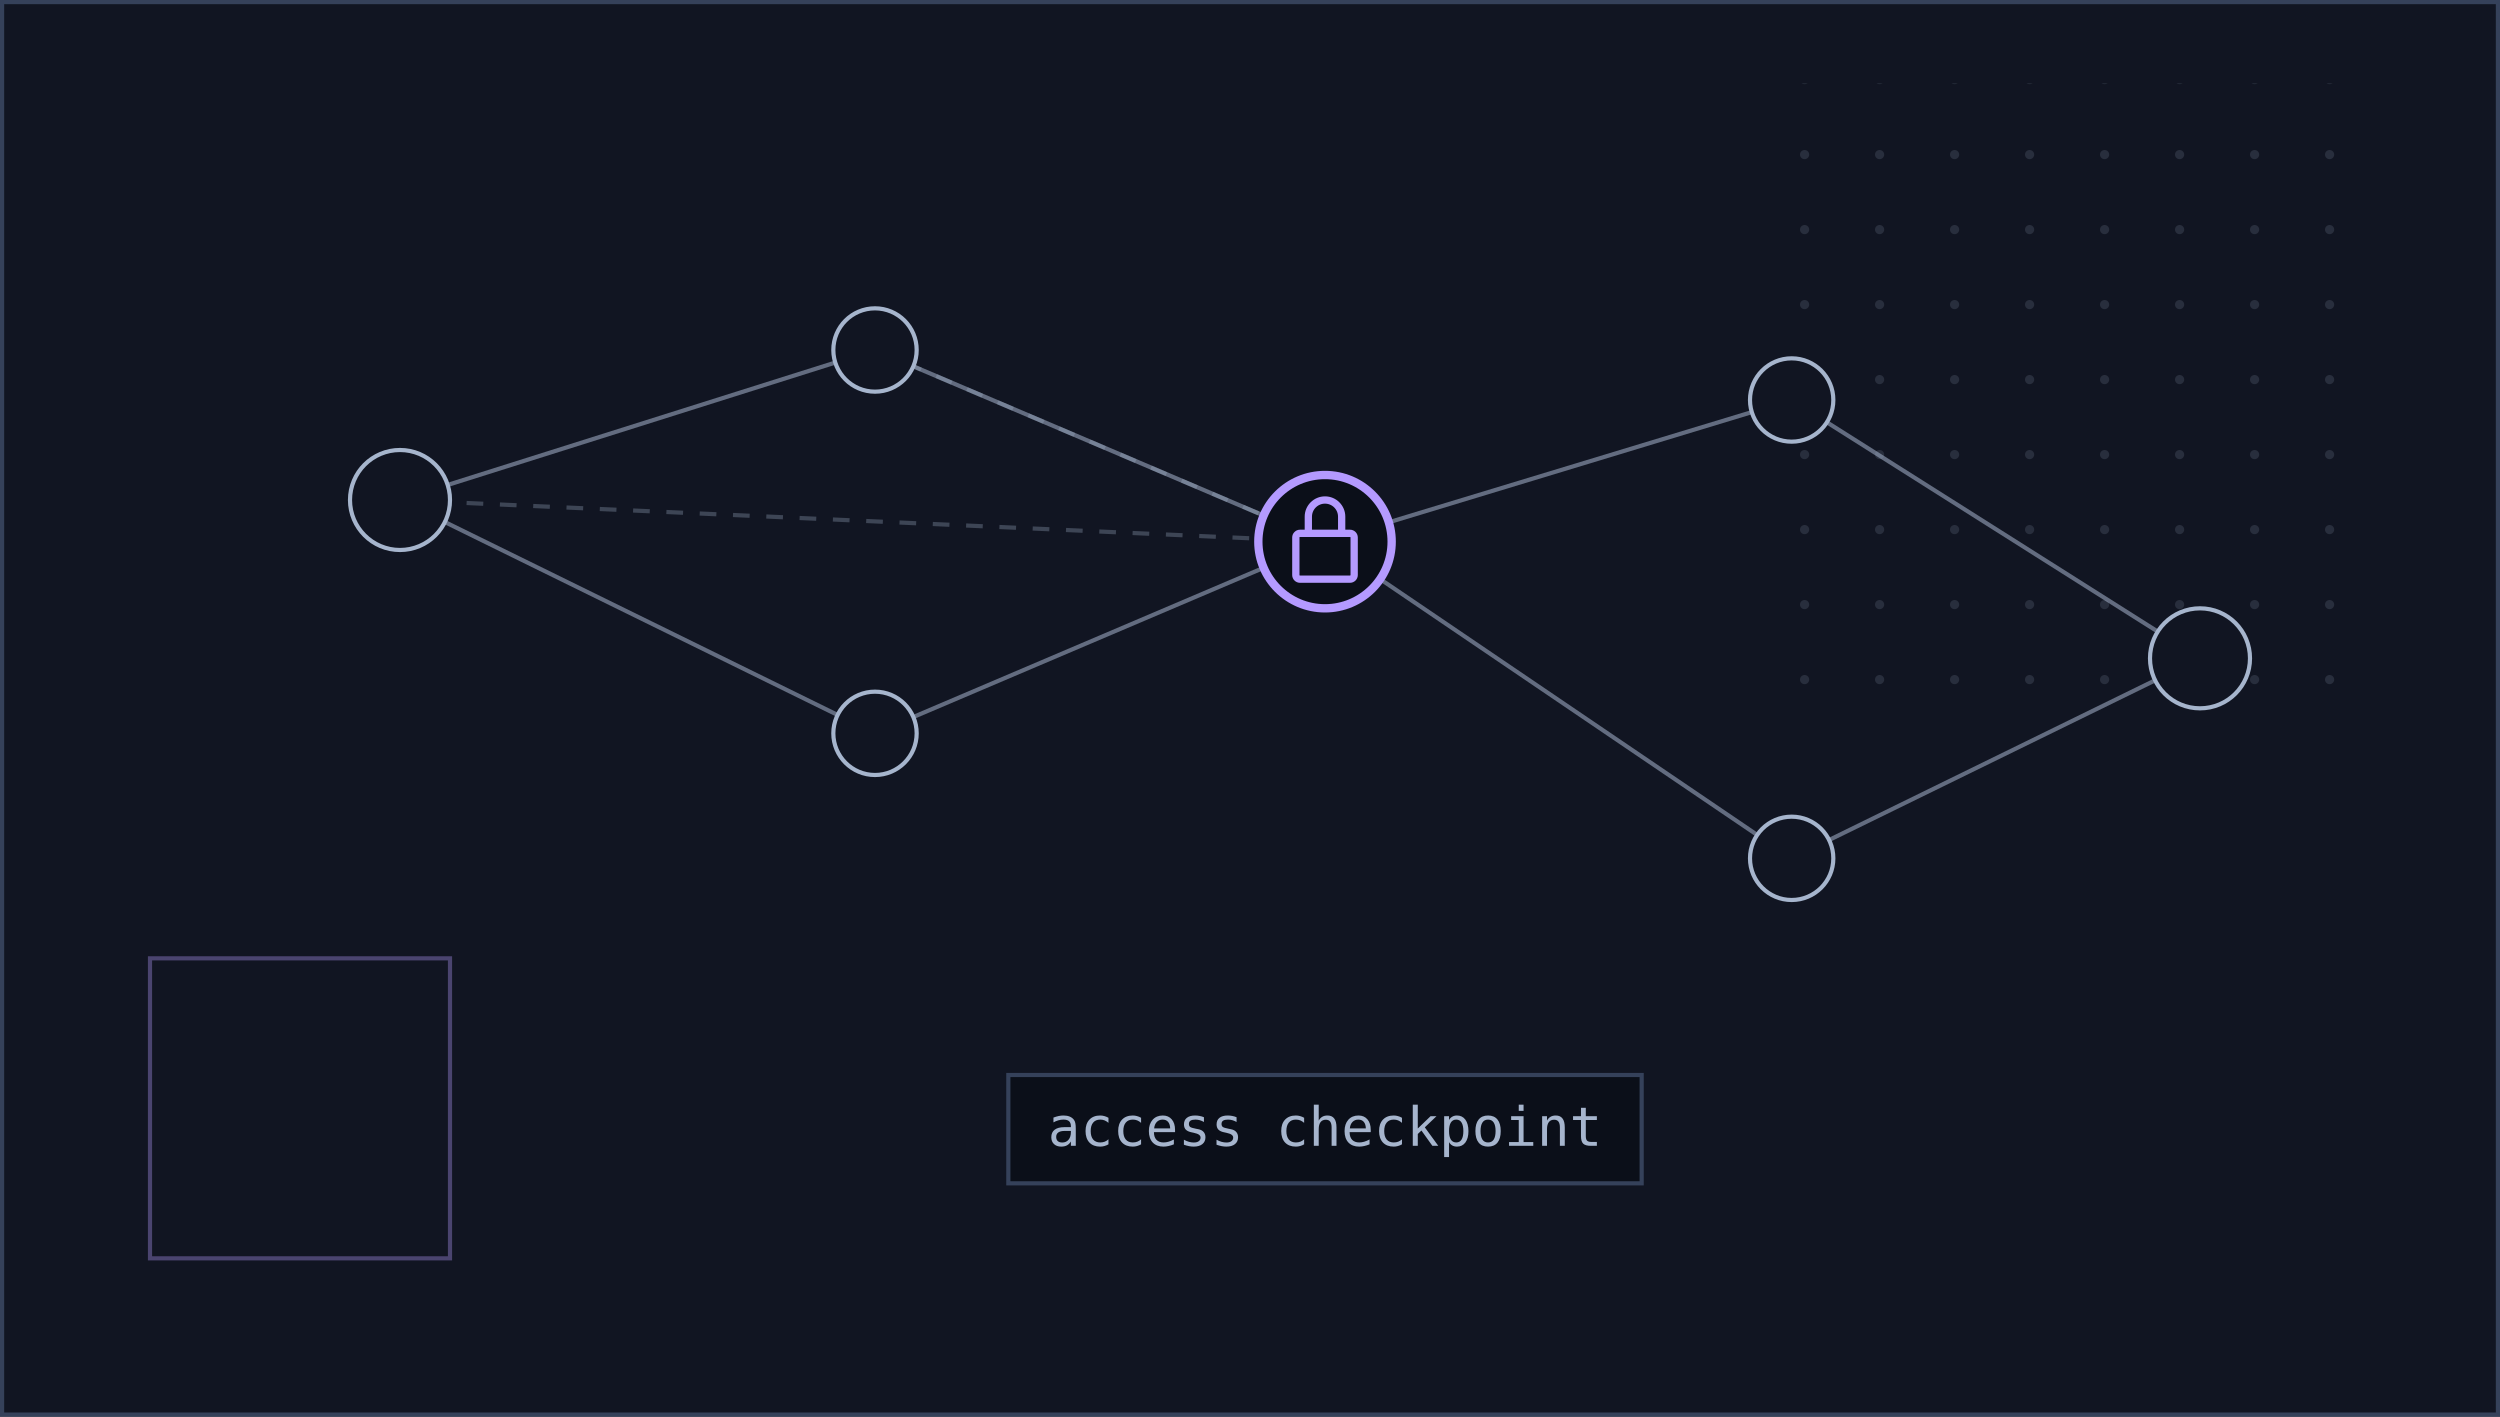
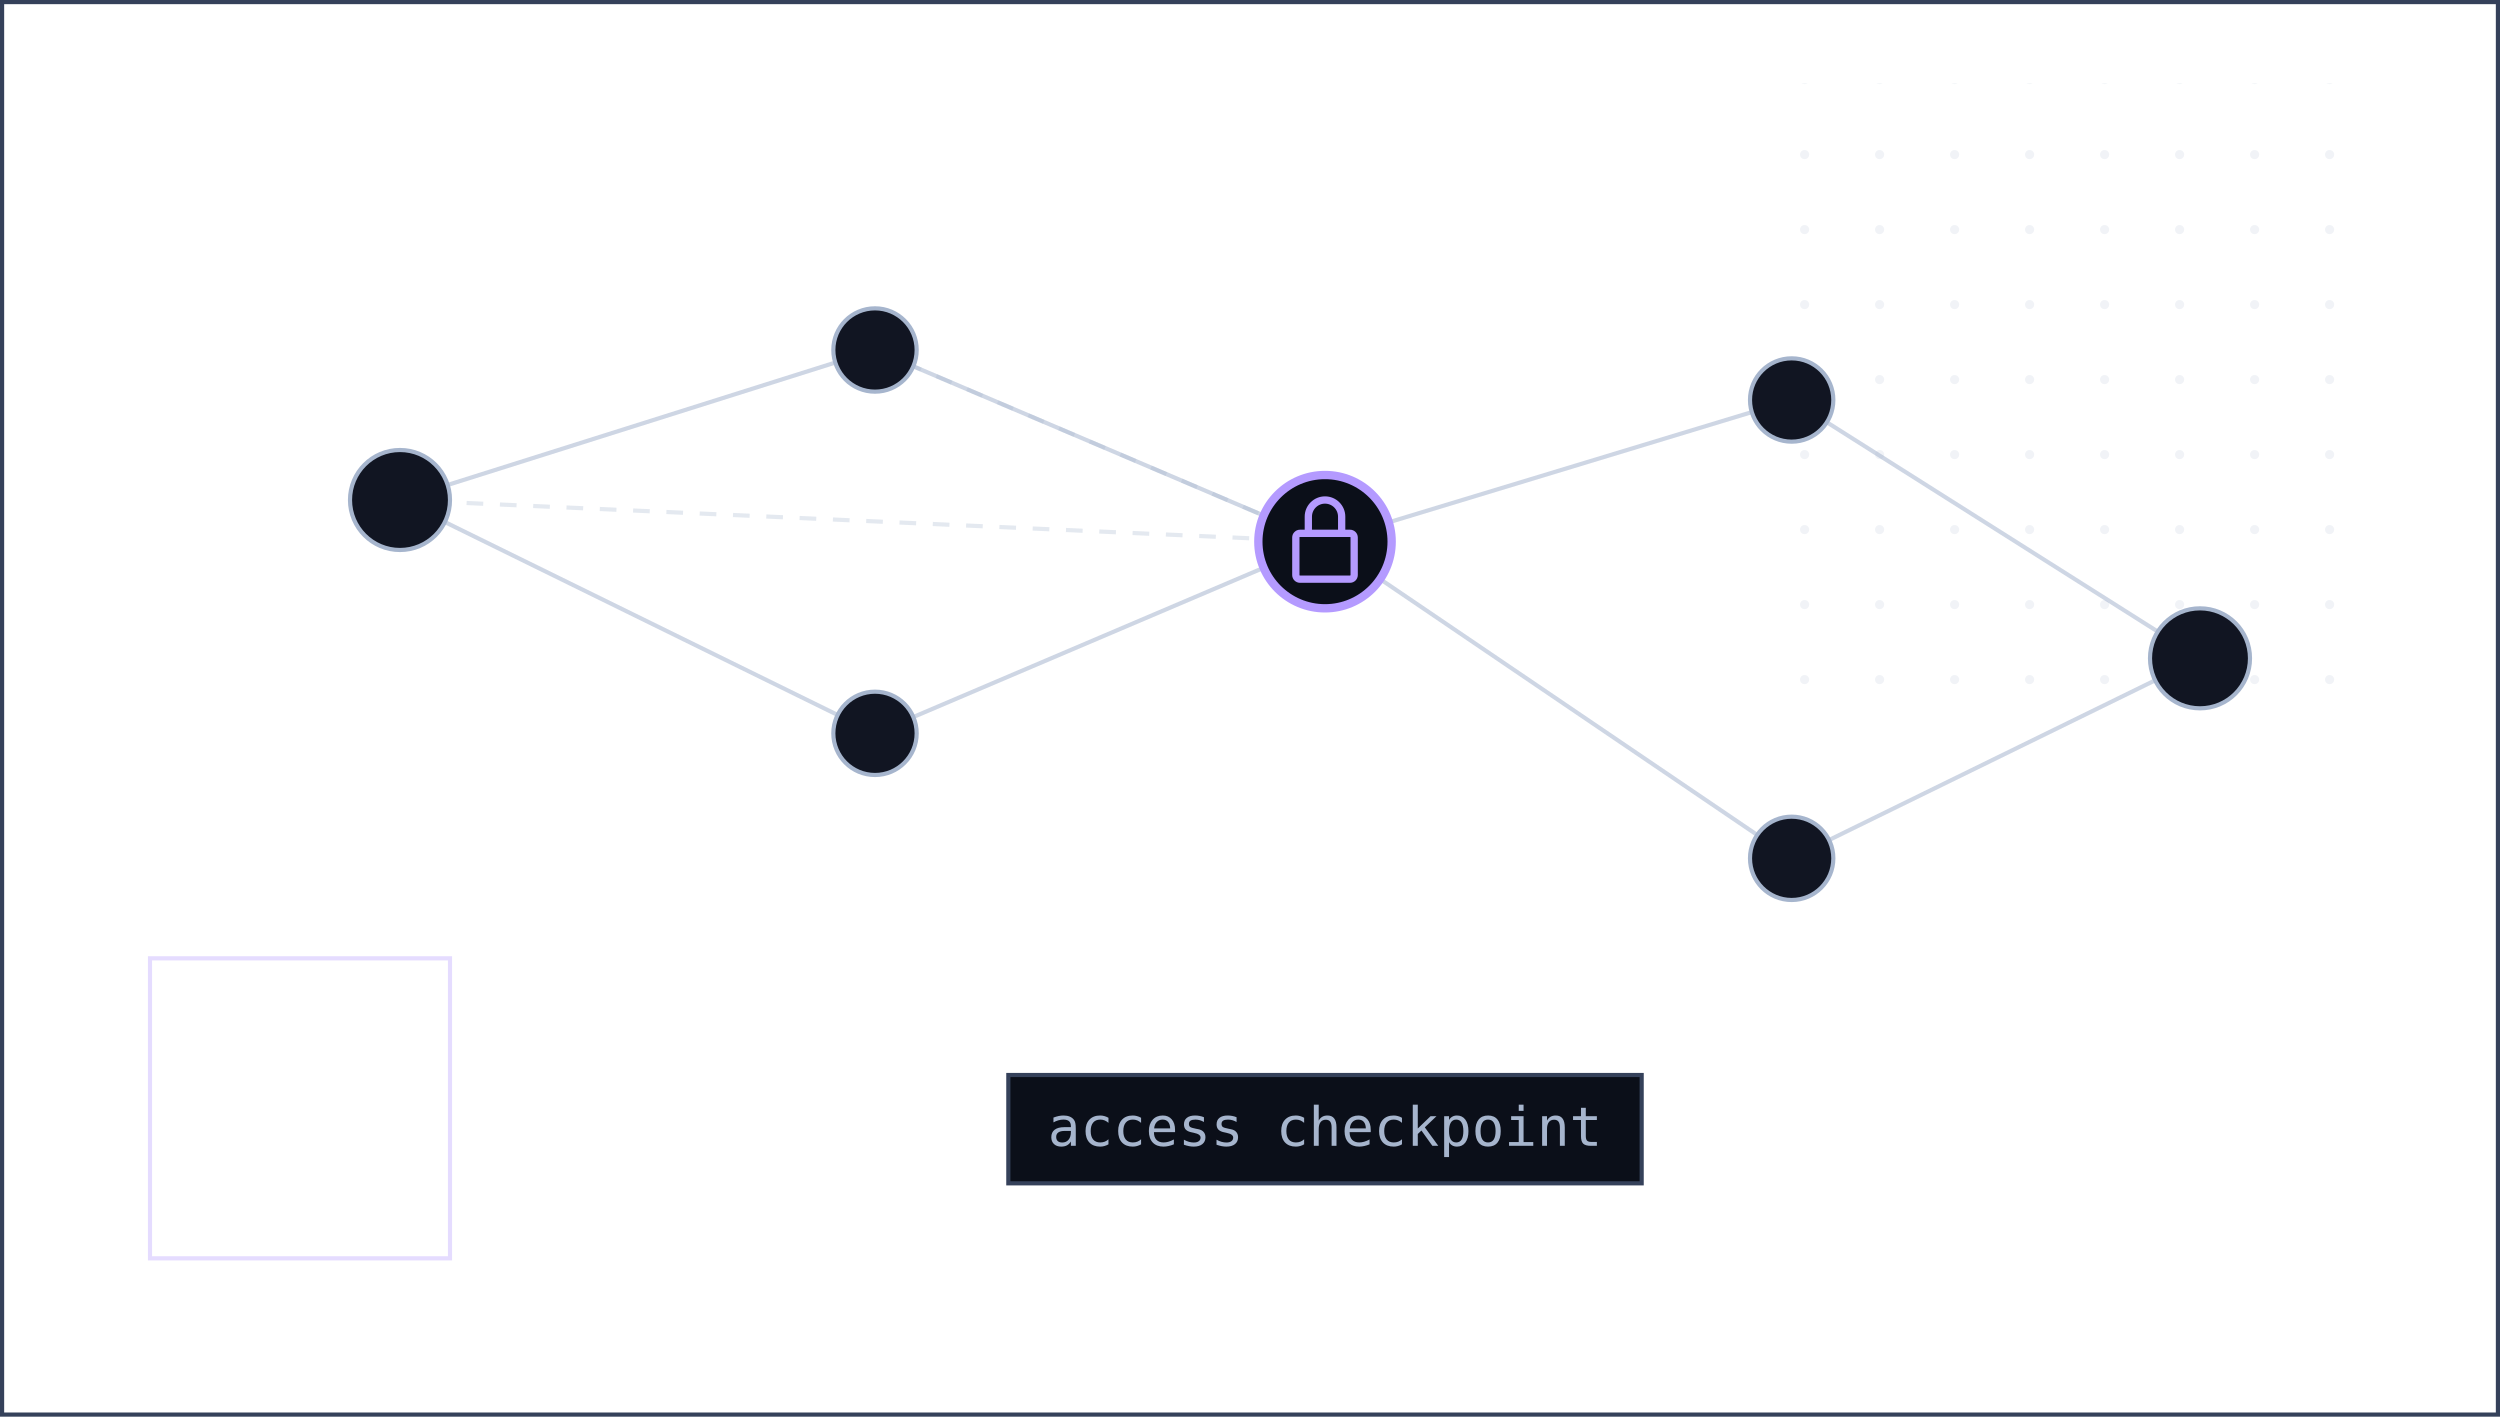
<svg xmlns="http://www.w3.org/2000/svg" viewBox="0 0 600 340" width="600" height="340" role="img" aria-label="Abstract process-mining node graph with a governance checkpoint highlighted by a lock icon">
  <defs>
    <pattern id="p3-dots" width="18" height="18" patternUnits="userSpaceOnUse">
      <circle cx="1.1" cy="1.1" r="1.1" fill="#A6B5CD" />
    </pattern>
  </defs>
-   <rect width="600" height="340" fill="#111522" />
+   <rect width="600" height="340" fill="#ffffff" />
  <rect x="420" y="20" width="150" height="150" fill="url(#p3-dots)" opacity="0.16" />
  <rect x="0.5" y="0.5" width="599" height="339" fill="none" stroke="#35415A" />
  <rect x="36" y="230" width="72" height="72" fill="none" stroke="#B49AFF" opacity="0.35" />
  <g stroke="#A6B5CD" stroke-opacity="0.55" fill="none">
    <path d="M96 120 L 210 84" />
    <path d="M96 120 L 210 176" />
    <path d="M210 84 L 318 130" />
    <path d="M210 176 L 318 130" />
    <path d="M318 130 L 430 96" />
    <path d="M318 130 L 430 206" />
    <path d="M430 96 L 528 158" />
    <path d="M430 206 L 528 158" />
  </g>
  <g stroke="#A6B5CD" stroke-opacity="0.3" stroke-dasharray="4 4" fill="none">
    <path d="M210 84 L 318 130" />
    <path d="M96 120 L 318 130" />
  </g>
  <g fill="#111522" stroke="#A6B5CD">
    <circle cx="96" cy="120" r="12" />
    <circle cx="210" cy="84" r="10" />
    <circle cx="210" cy="176" r="10" />
    <circle cx="430" cy="96" r="10" />
    <circle cx="430" cy="206" r="10" />
    <circle cx="528" cy="158" r="12" />
  </g>
  <circle cx="318" cy="130" r="16" fill="#0B0F19" stroke="#B49AFF" stroke-width="2" />
  <g transform="translate(318,130)" stroke="#B49AFF" stroke-width="1.75" fill="none">
    <rect x="-7" y="-2" width="14" height="11" rx="1" />
    <path d="M-4 -2 v-4 a4 4 0 0 1 8 0 v4" />
  </g>
  <g font-family="'Fira Code', monospace" font-size="13">
    <rect x="242" y="258" width="152" height="26" fill="#0B0F19" stroke="#35415A" />
    <text x="318" y="275" text-anchor="middle" fill="#A6B5CD">access checkpoint</text>
  </g>
</svg>
